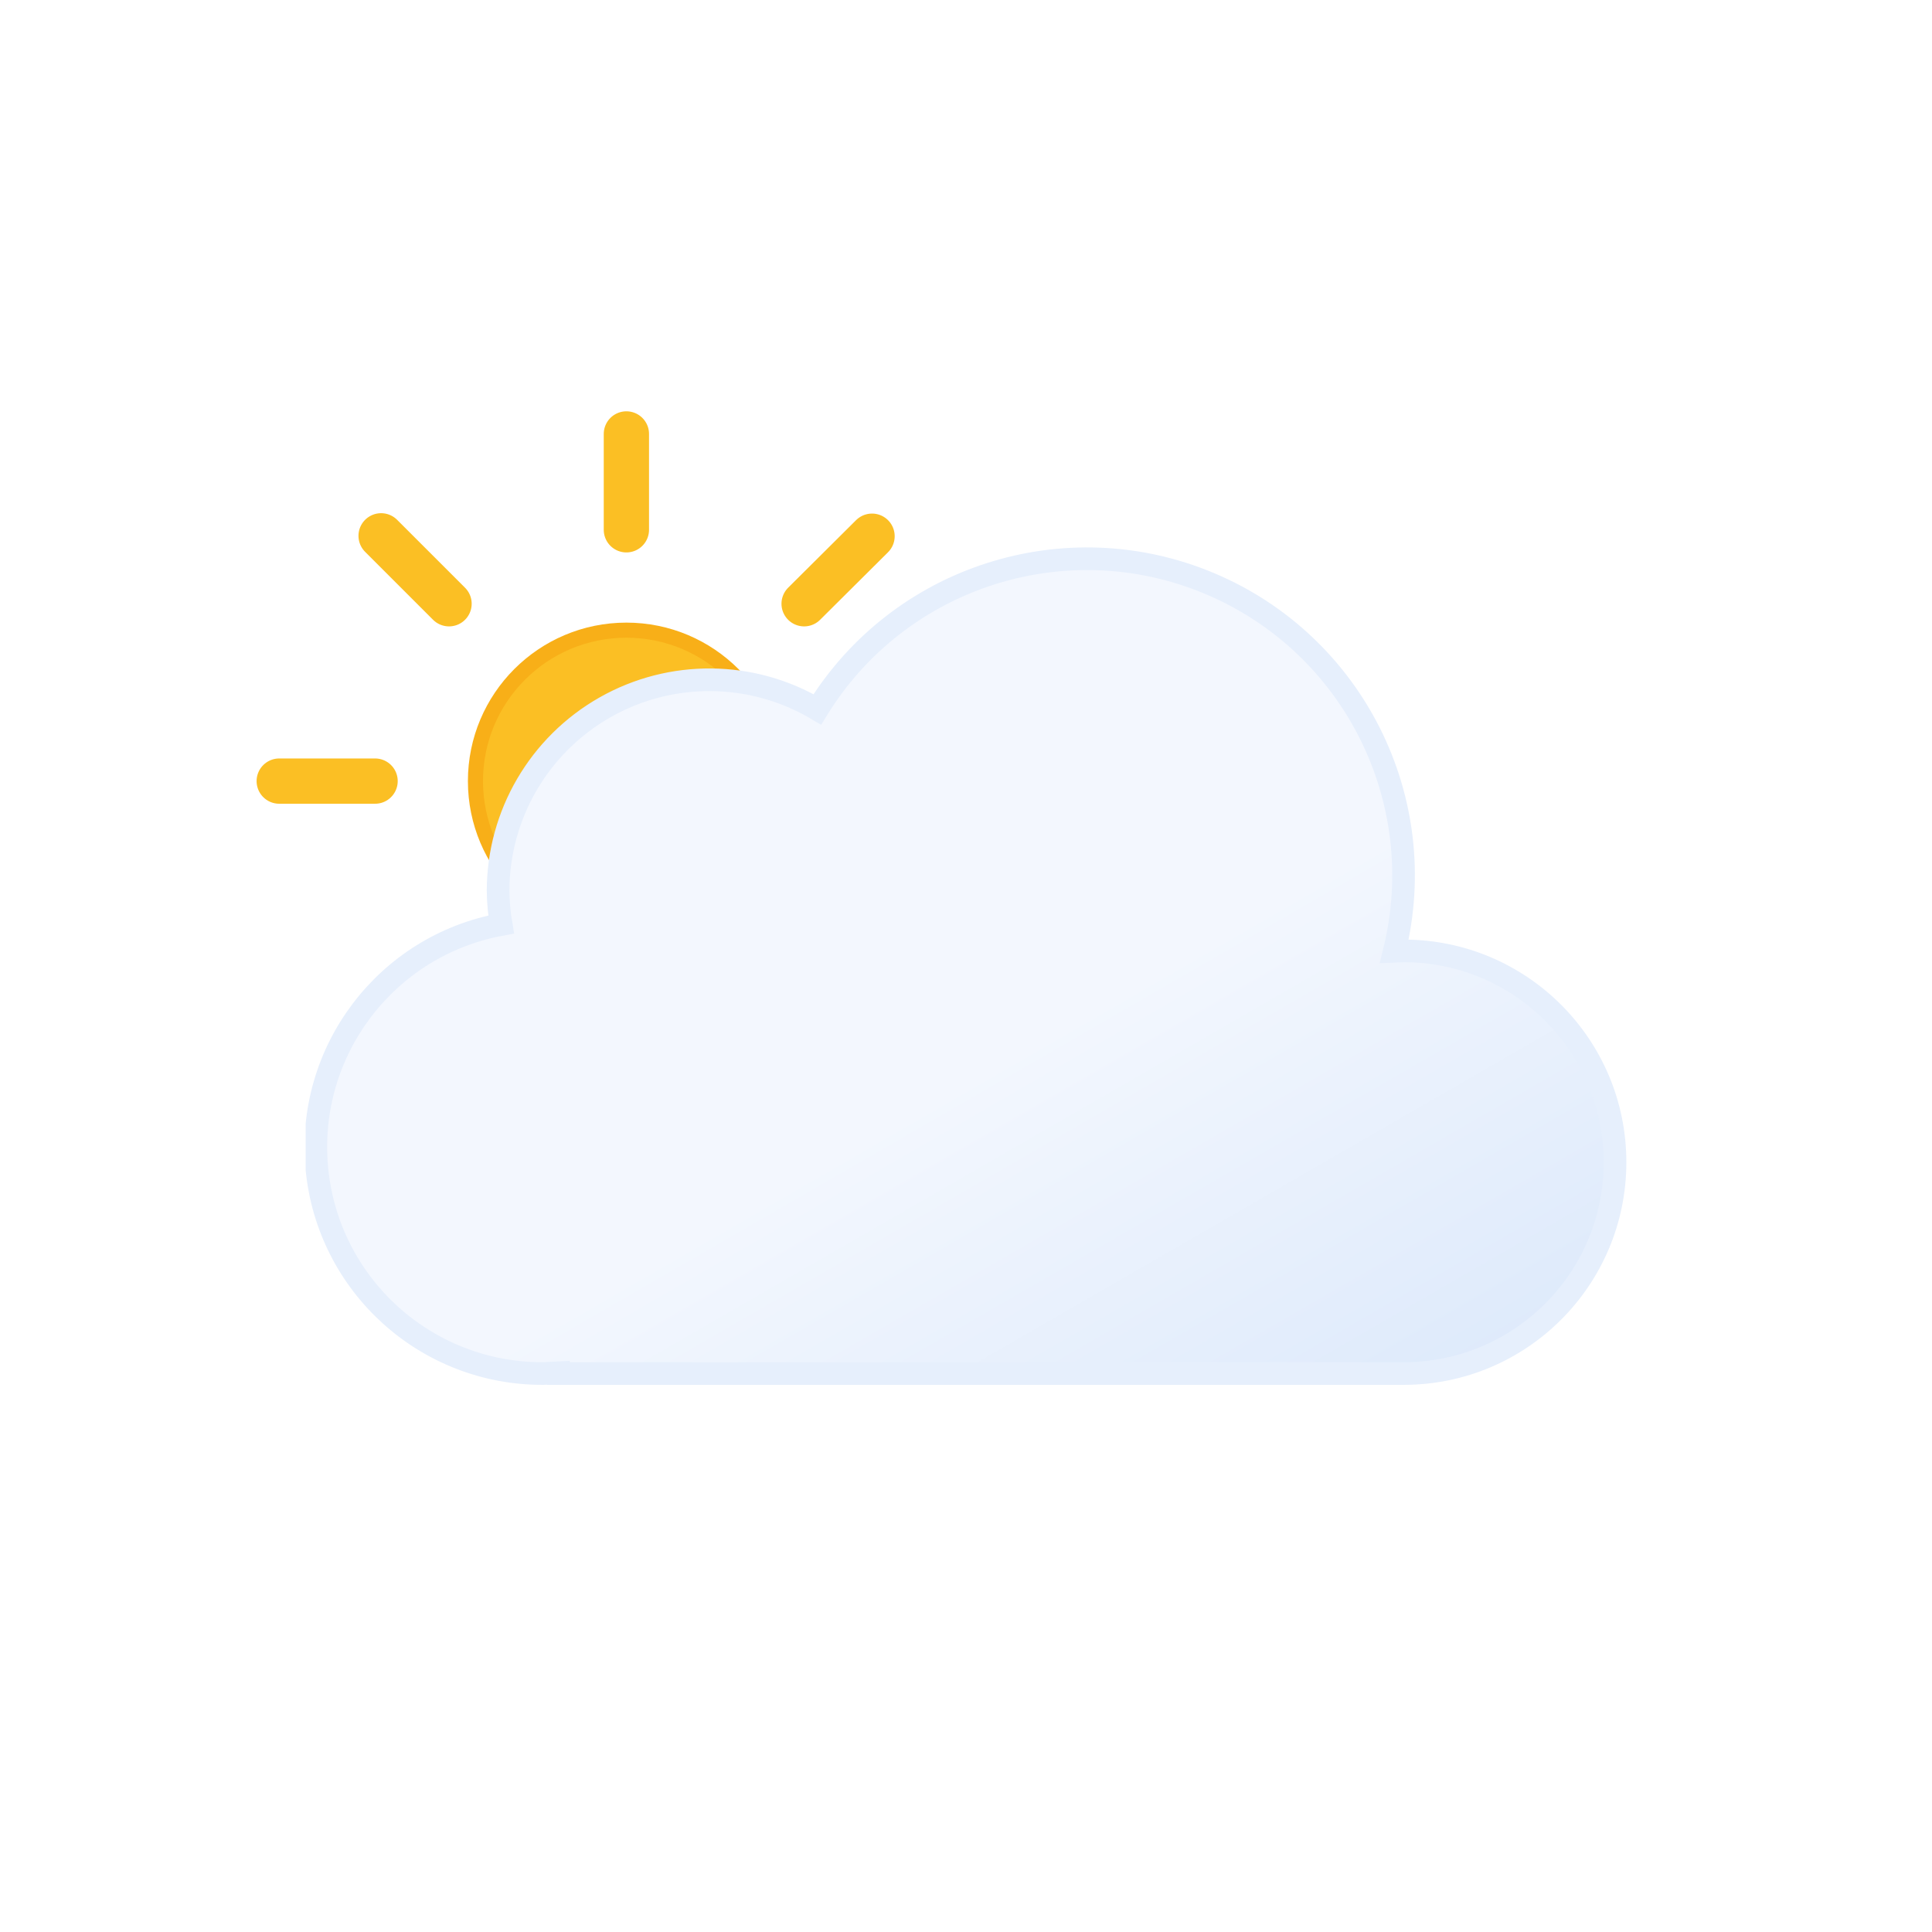
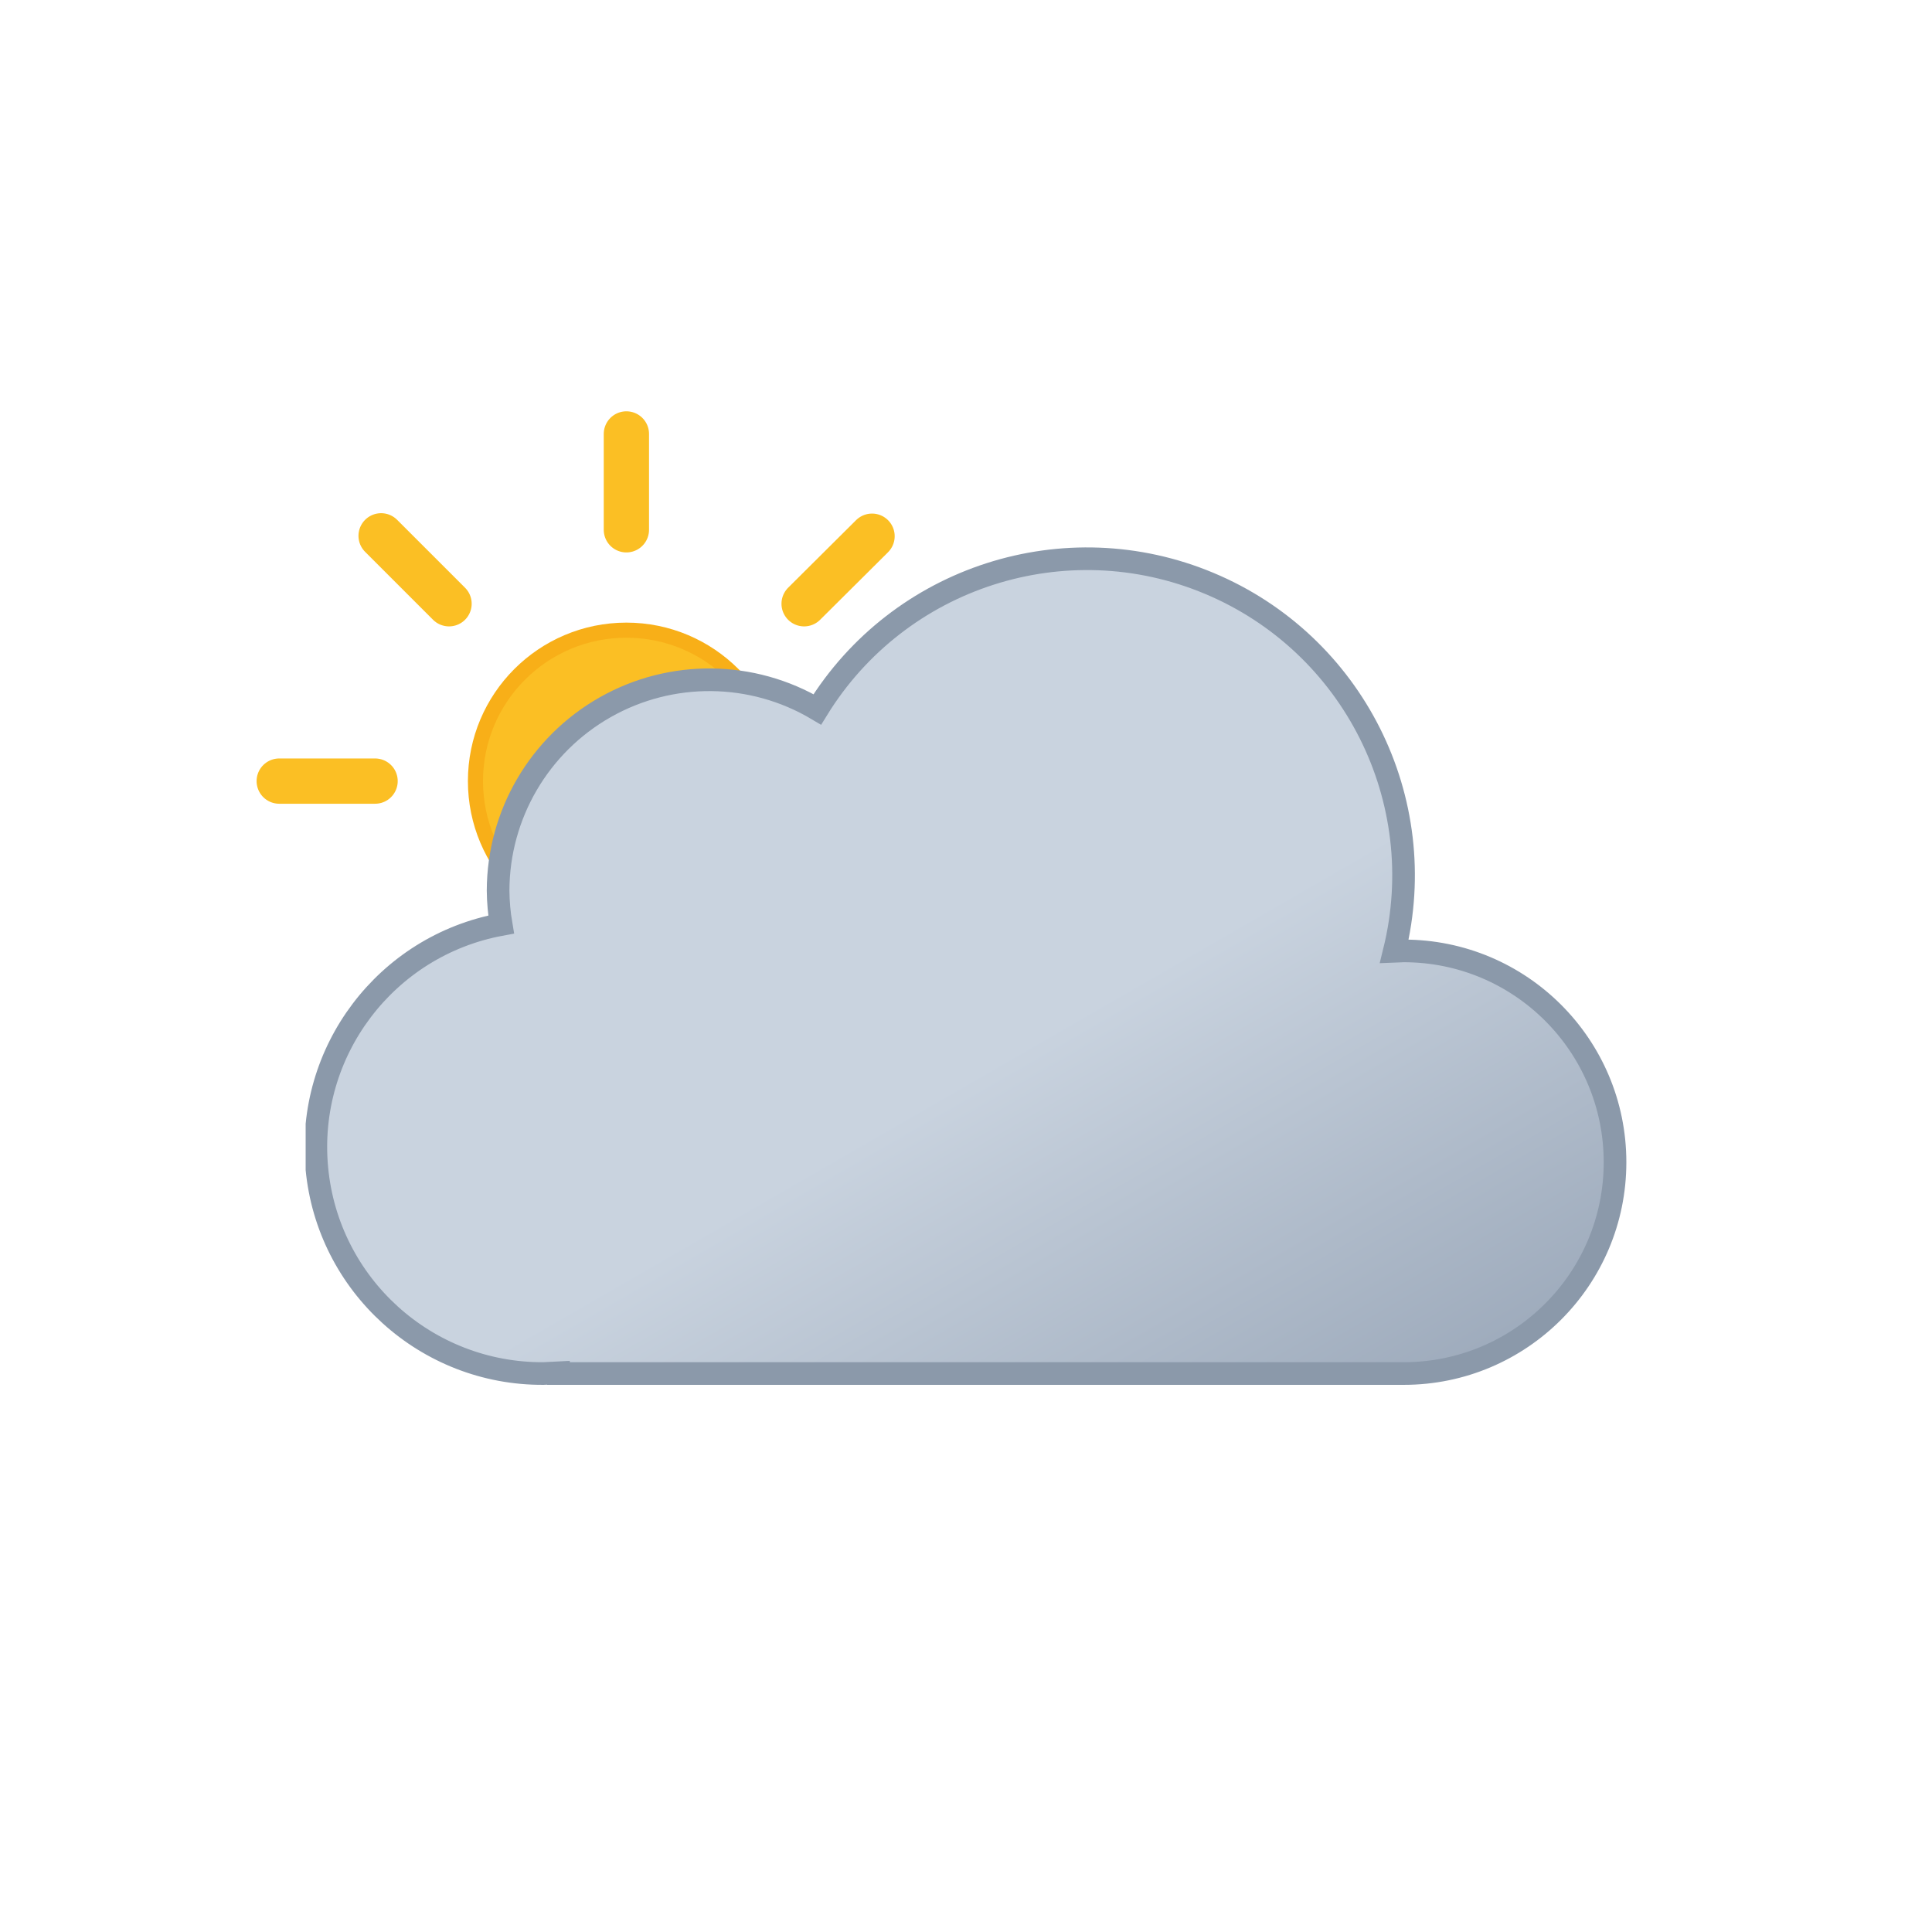
<svg xmlns="http://www.w3.org/2000/svg" xmlns:xlink="http://www.w3.org/1999/xlink" viewBox="0 0 512 512">
  <defs>
    <symbol id="d" viewBox="0 0 196 196">
      <circle cx="98" cy="98" r="40" fill="url(#b)" stroke="#f8af18" stroke-miterlimit="10" stroke-width="4" />
-       <path fill="none" stroke="#fbbf24" stroke-linecap="round" stroke-miterlimit="10" stroke-width="12" d="M98 31.4V6m0 184v-25.4M145.1 51l18-17.9M33 163l18-17.9M51 51 33 33m130.1 130.1-18-18M6 98h25.4M190 98h-25.4">
-         <animateTransform additive="sum" attributeName="transform" dur="6s" repeatCount="indefinite" type="rotate" values="0 98 98; 45 98 98" />
-       </path>
+       <path fill="none" stroke="#fbbf24" stroke-linecap="round" stroke-miterlimit="10" stroke-width="12" d="M98 31.4V6m0 184v-25.4M145.1 51l18-17.9M33 163l18-17.9M51 51 33 33m130.1 130.1-18-18M6 98h25.4M190 98h-25.4" />
    </symbol>
    <symbol id="e" viewBox="0 0 350 222">
-       <path fill="url(#a)" stroke="#e6effc" stroke-miterlimit="10" stroke-width="6" d="m291 107-2.5.1A83.9 83.9 0 00135.6 43 56 56 0 0051 91a56.6 56.6 0 00.8 9A60 60 0 0063 219l4-.2v.2h224a56 56 0 000-112Z" />
+       <path fill="url(#a)" stroke="#8b99aa" stroke-miterlimit="10" stroke-width="6" d="m291 107-2.5.1A83.9 83.9 0 00135.6 43 56 56 0 0051 91a56.6 56.6 0 00.8 9A60 60 0 0063 219l4-.2v.2h224a56 56 0 000-112Z" />
    </symbol>
    <symbol id="c" viewBox="0 0 363 258">
      <use xlink:href="#d" width="196" height="196" />
      <use xlink:href="#e" width="350" height="222" transform="translate(13 36)" />
    </symbol>
    <linearGradient id="a" x1="99.5" x2="232.6" y1="30.7" y2="261.4" gradientUnits="userSpaceOnUse">
-       <stop offset="0" stop-color="#f3f7fe" />
-       <stop offset=".5" stop-color="#f3f7fe" />
-       <stop offset="1" stop-color="#deeafb" />
+       <stop offset="0" stop-color="#c9d3df" />
+       <stop offset=".5" stop-color="#c9d3df" />
+       <stop offset="1" stop-color="#9eabbc" />
    </linearGradient>
    <linearGradient id="b" x1="78" x2="118" y1="63.4" y2="132.7" gradientUnits="userSpaceOnUse">
      <stop offset="0" stop-color="#fbbf24" />
      <stop offset=".5" stop-color="#fbbf24" />
      <stop offset="1" stop-color="#f59e0b" />
    </linearGradient>
  </defs>
  <use xlink:href="#c" width="363" height="258" transform="translate(68 109)" />
</svg>
